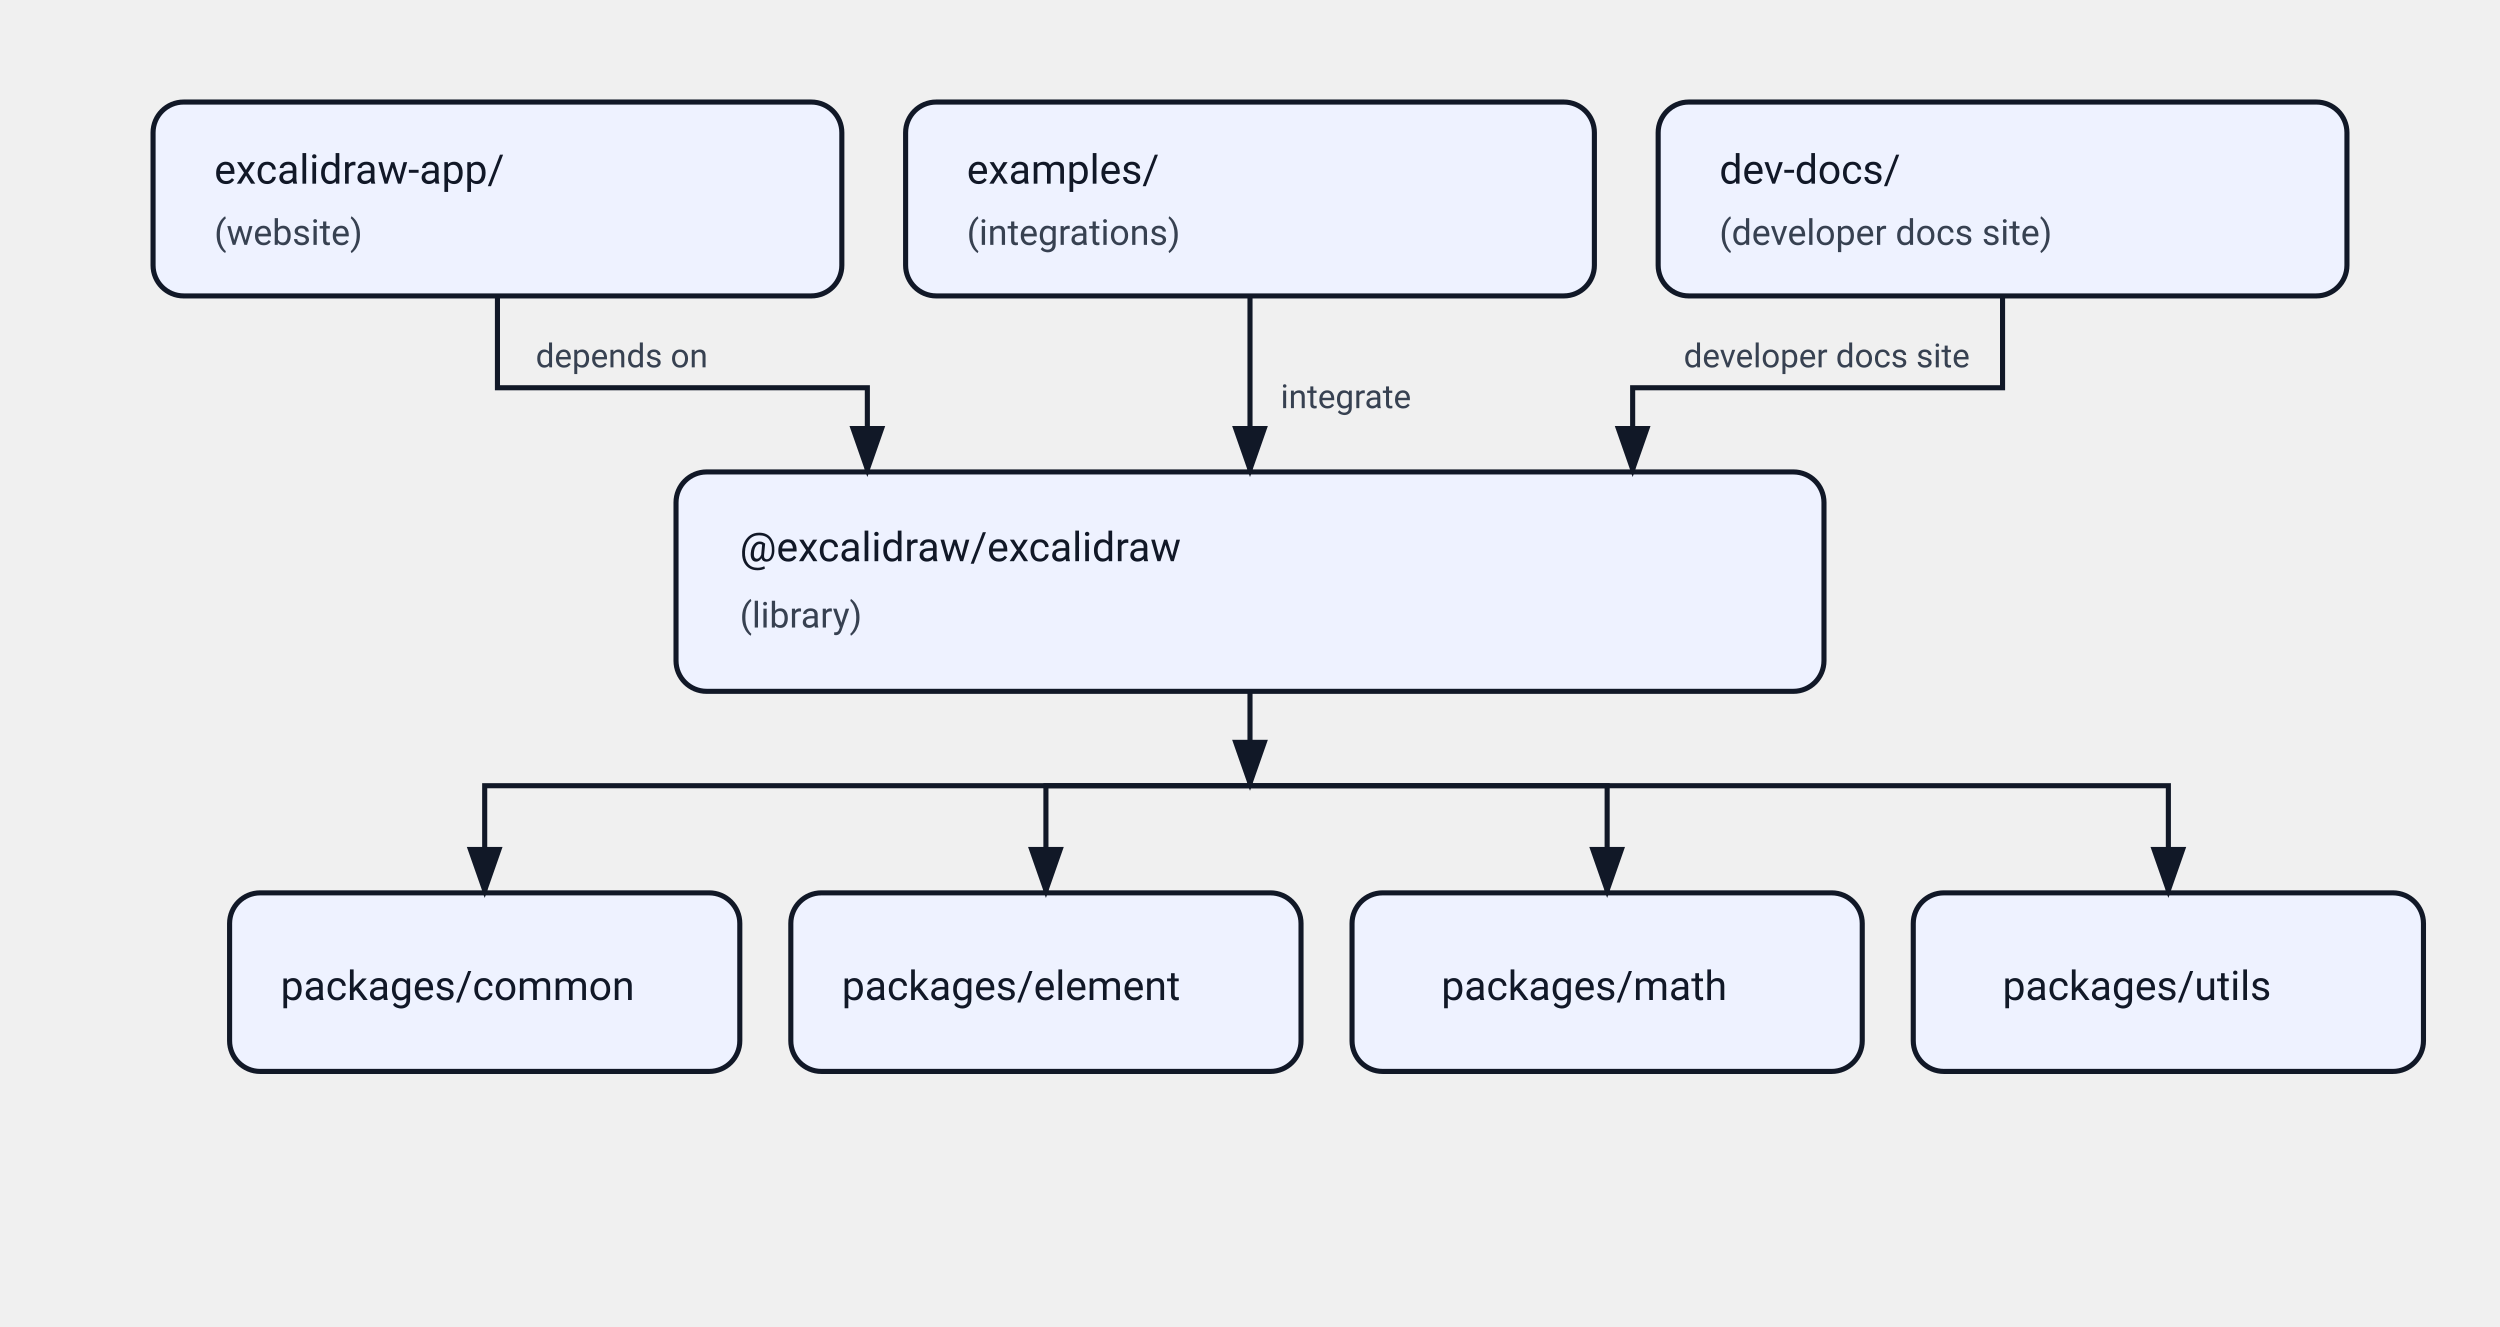
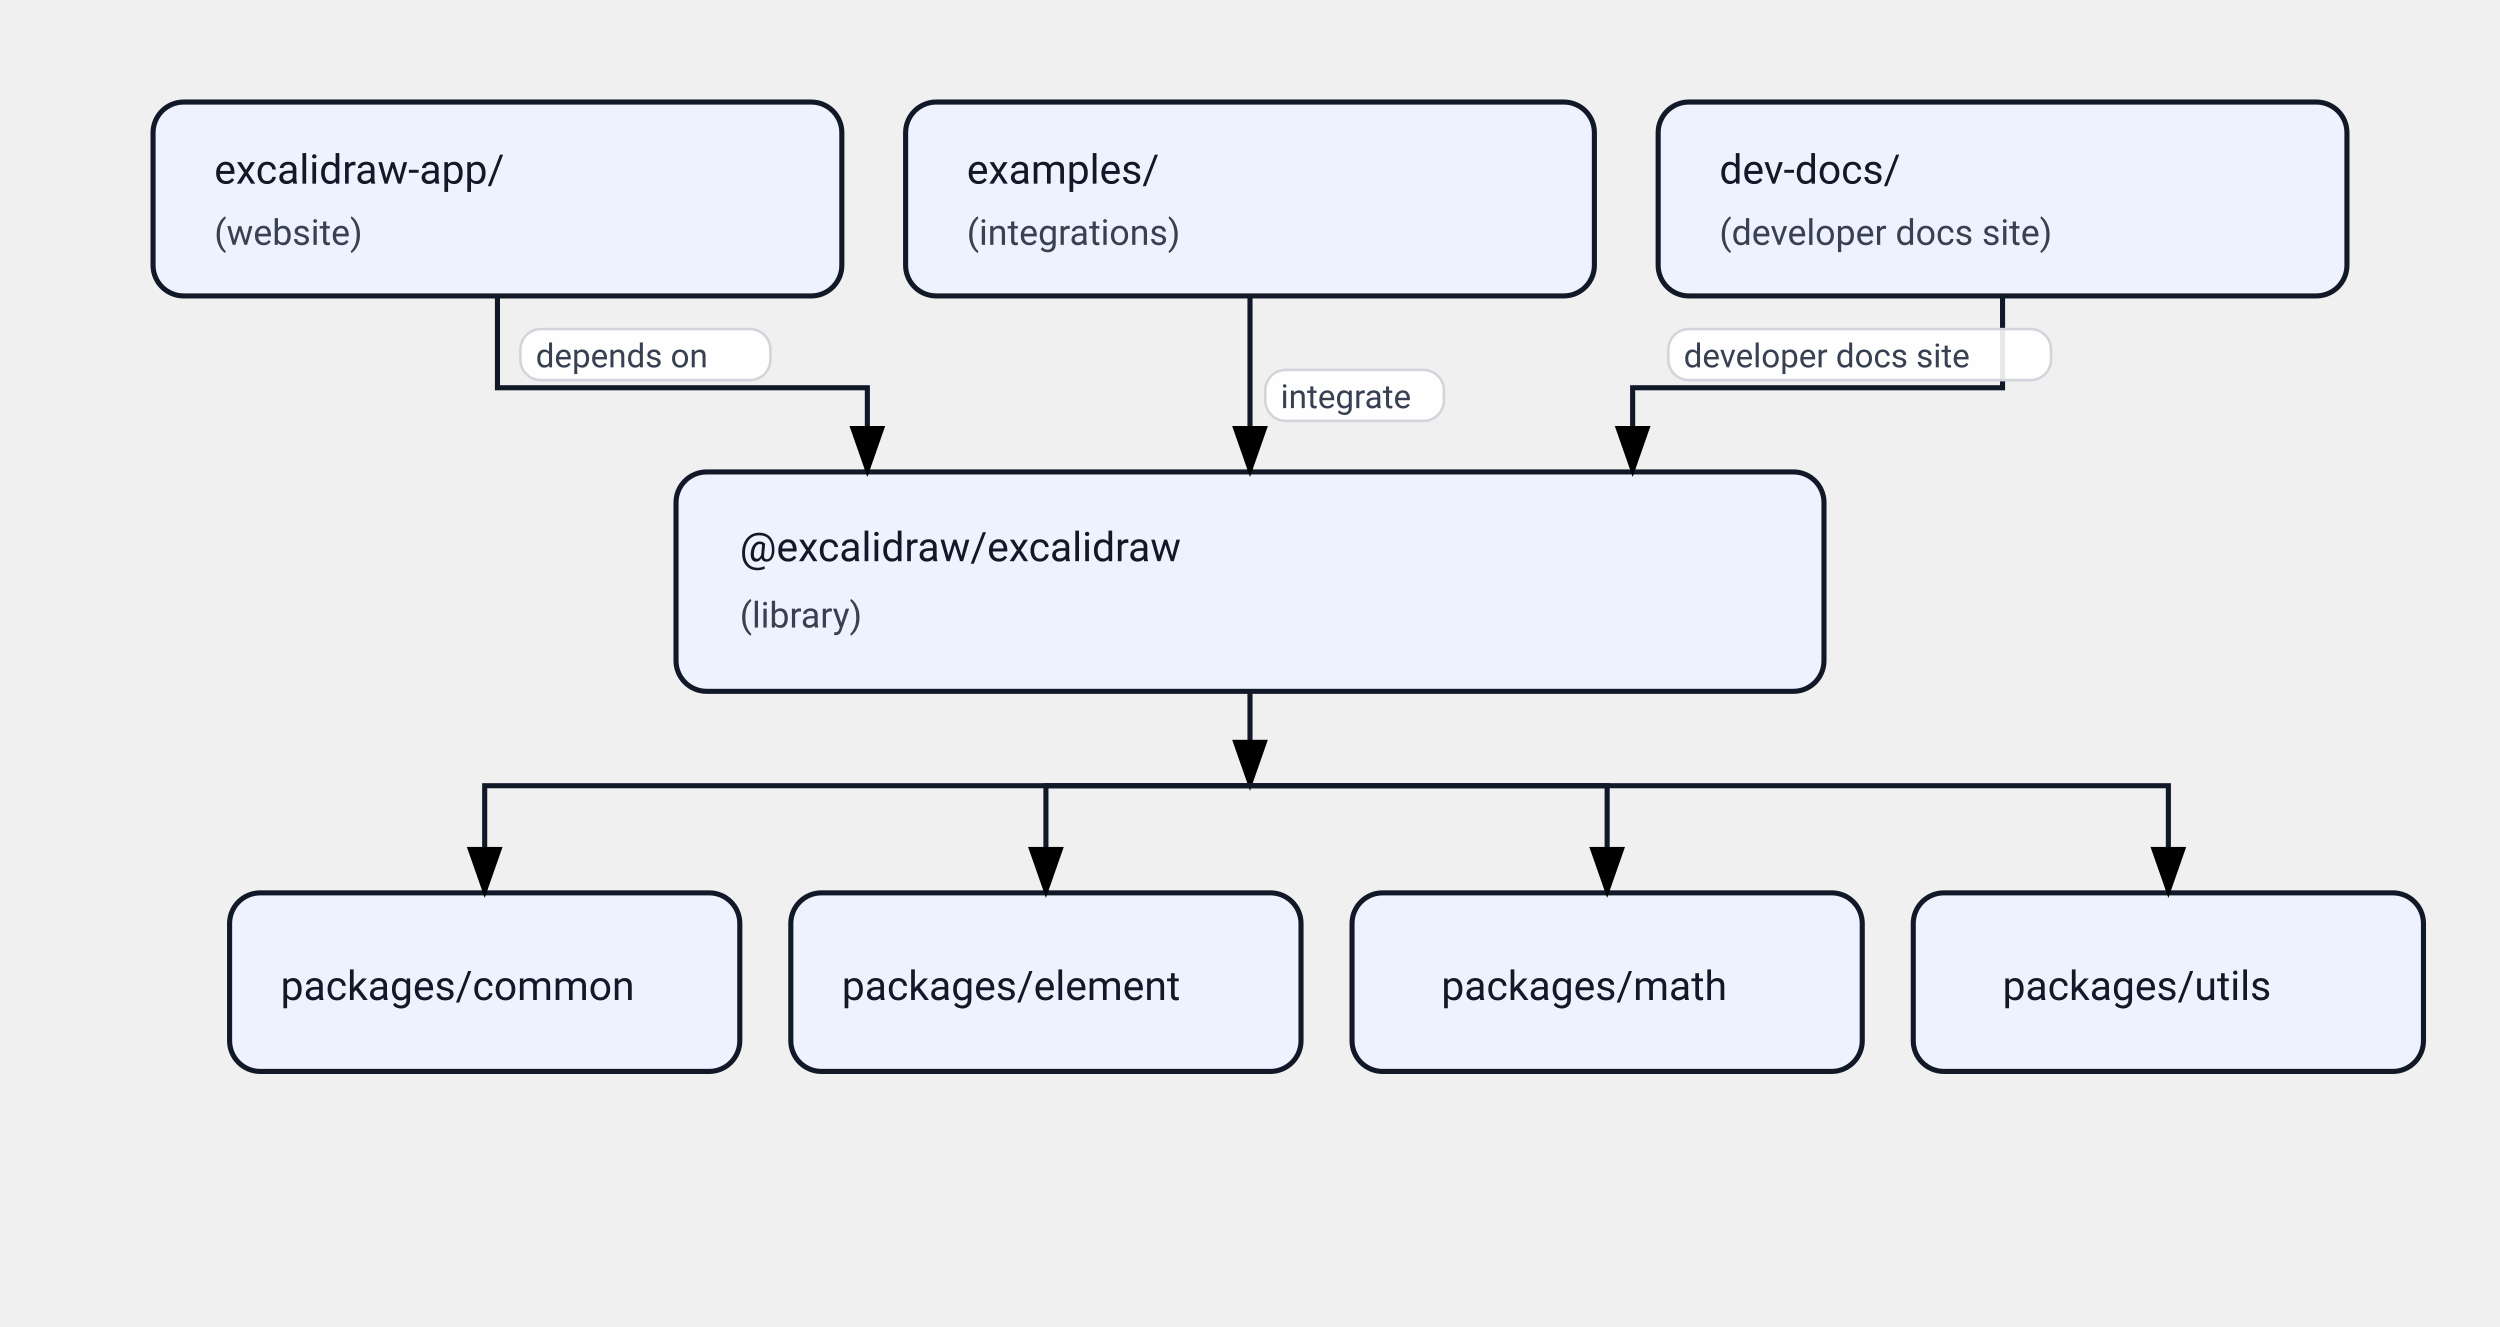
<svg xmlns="http://www.w3.org/2000/svg" width="980" height="520" viewBox="0 0 980 520" role="img" aria-label="Excalidraw monorepo map diagram">
  <defs>
    <style>
      .box { fill: #eef2ff; stroke: #111827; stroke-width: 2; }
      .label { font-family: ui-sans-serif, system-ui, -apple-system, Segoe UI, Roboto, Helvetica, Arial; font-size: 16px; fill: #111827; }
      .small { font-size: 14px; fill: #374151; }
      .arrow { stroke: #111827; stroke-width: 2; fill: none; }
      .edgeLabel { font-size: 13px; fill: #374151; }
+       .edgePill { fill: #ffffff; fill-opacity: 0.90; stroke: #d1d5db; stroke-width: 1; }
+ 
+       /* Make edges readable on dark backgrounds (e.g. GitHub dark mode). */
+       @media (prefers-color-scheme: dark) {
+         .arrow { stroke: #e5e7eb; }
+         .edgeLabel { fill: #e5e7eb; }
+         .edgePill { fill: #111827; fill-opacity: 0.55; stroke: #374151; }
+       }
    </style>
    <marker id="arrowhead" markerWidth="10" markerHeight="7" refX="9" refY="3.5" orient="auto">
-       <polygon points="0 0, 10 3.5, 0 7" fill="#111827" />
+       <polygon points="0 0, 10 3.5, 0 7" fill="currentColor" />
    </marker>
  </defs>
  <rect class="box" x="60" y="40" rx="12" ry="12" width="270" height="76" />
  <text class="label" x="84" y="72">excalidraw-app/</text>
  <text class="label small" x="84" y="96">(website)</text>
  <rect class="box" x="355" y="40" rx="12" ry="12" width="270" height="76" />
  <text class="label" x="379" y="72">examples/</text>
  <text class="label small" x="379" y="96">(integrations)</text>
  <rect class="box" x="650" y="40" rx="12" ry="12" width="270" height="76" />
  <text class="label" x="674" y="72">dev-docs/</text>
  <text class="label small" x="674" y="96">(developer docs site)</text>
  <rect class="box" x="265" y="185" rx="12" ry="12" width="450" height="86" />
  <text class="label" x="290" y="220">@excalidraw/excalidraw</text>
  <text class="label small" x="290" y="246">(library)</text>
  <path class="arrow" d="M195 116 L195 152 L340 152 L340 185" marker-end="url(#arrowhead)" />
+   <rect class="edgePill" x="204" y="129" rx="8" ry="8" width="98" height="20" />
  <text class="label edgeLabel" x="210" y="144">depends on</text>
  <path class="arrow" d="M490 116 L490 185" marker-end="url(#arrowhead)" />
+   <rect class="edgePill" x="496" y="145" rx="8" ry="8" width="70" height="20" />
  <text class="label edgeLabel" x="502" y="160">integrate</text>
  <path class="arrow" d="M785 116 L785 152 L640 152 L640 185" marker-end="url(#arrowhead)" />
+   <rect class="edgePill" x="654" y="129" rx="8" ry="8" width="150" height="20" />
  <text class="label edgeLabel" x="660" y="144">developer docs site</text>
  <rect class="box" x="90" y="350" rx="12" ry="12" width="200" height="70" />
  <text class="label" x="110" y="392">packages/common</text>
  <rect class="box" x="310" y="350" rx="12" ry="12" width="200" height="70" />
  <text class="label" x="330" y="392">packages/element</text>
  <rect class="box" x="530" y="350" rx="12" ry="12" width="200" height="70" />
  <text class="label" x="565" y="392">packages/math</text>
  <rect class="box" x="750" y="350" rx="12" ry="12" width="200" height="70" />
  <text class="label" x="785" y="392">packages/utils</text>
  <path class="arrow" d="M490 271 L490 308" marker-end="url(#arrowhead)" />
  <path class="arrow" d="M490 308 L190 308 L190 350" marker-end="url(#arrowhead)" />
  <path class="arrow" d="M490 308 L410 308 L410 350" marker-end="url(#arrowhead)" />
  <path class="arrow" d="M490 308 L630 308 L630 350" marker-end="url(#arrowhead)" />
  <path class="arrow" d="M490 308 L850 308 L850 350" marker-end="url(#arrowhead)" />
</svg>
